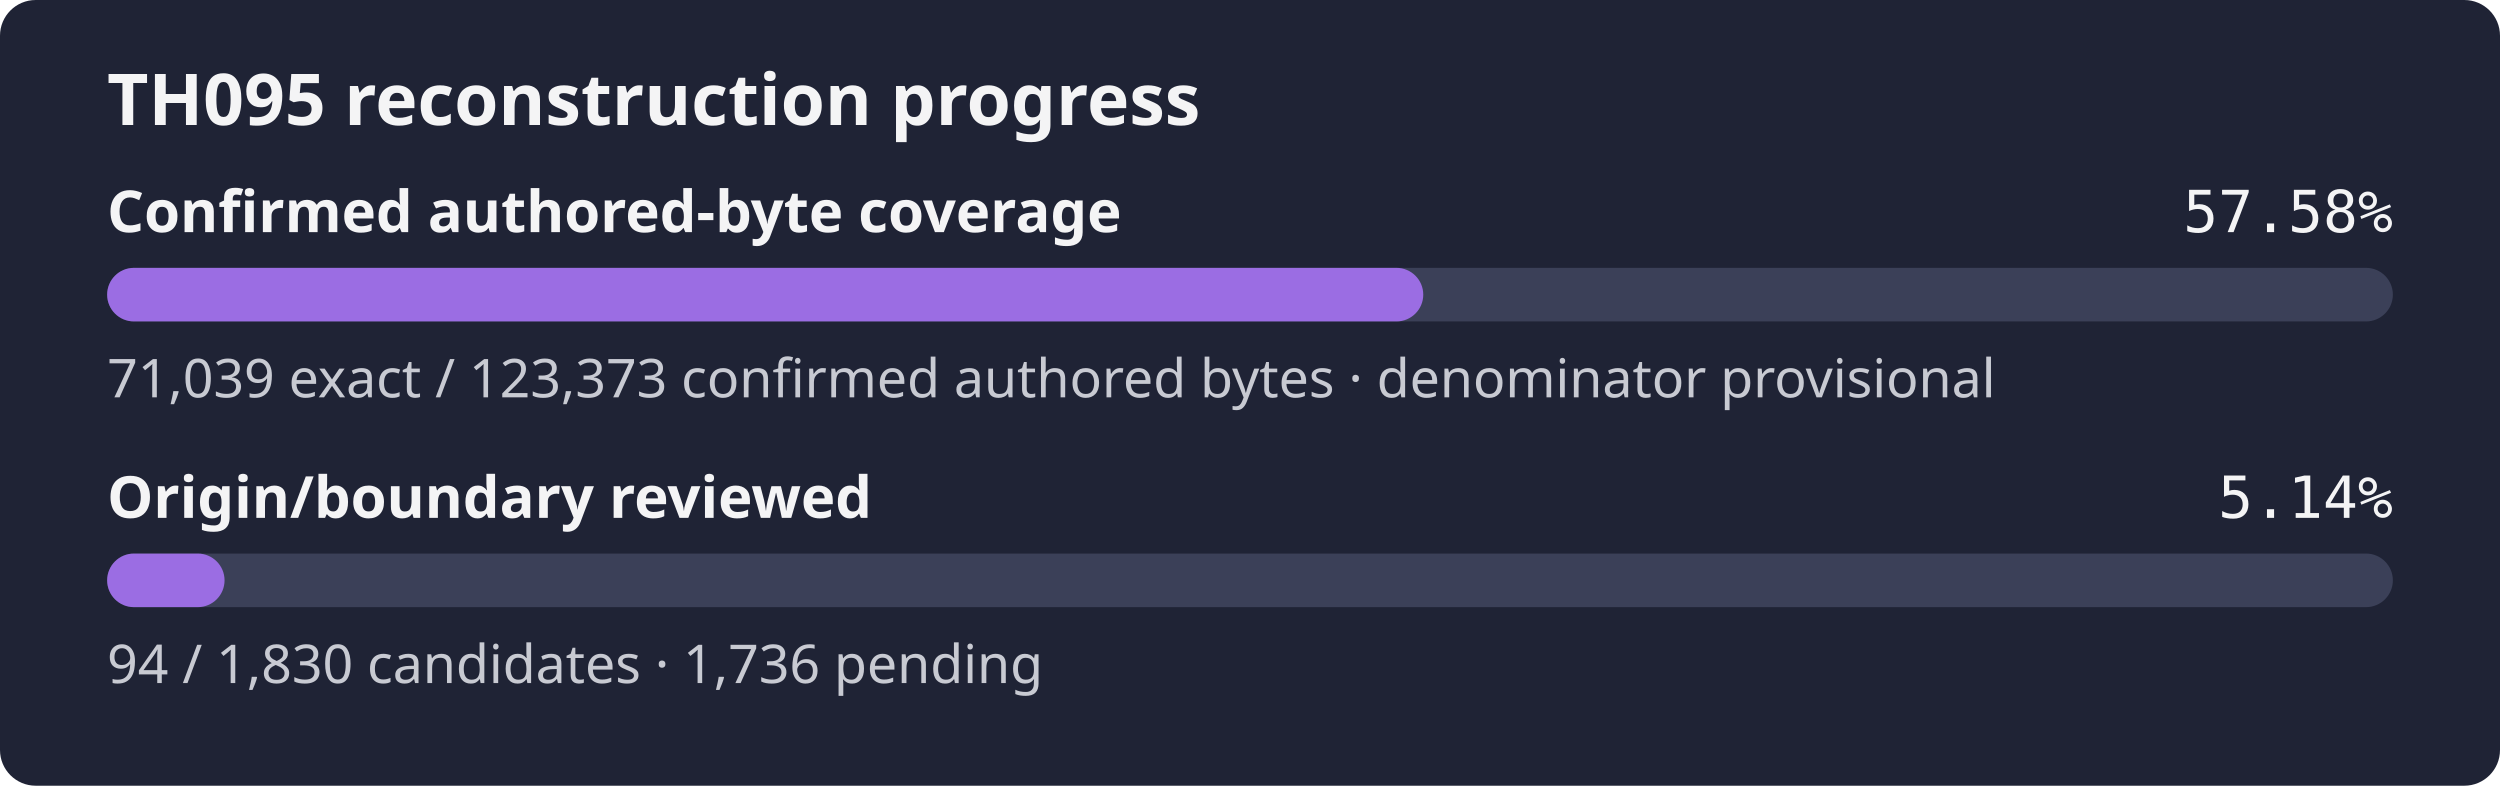
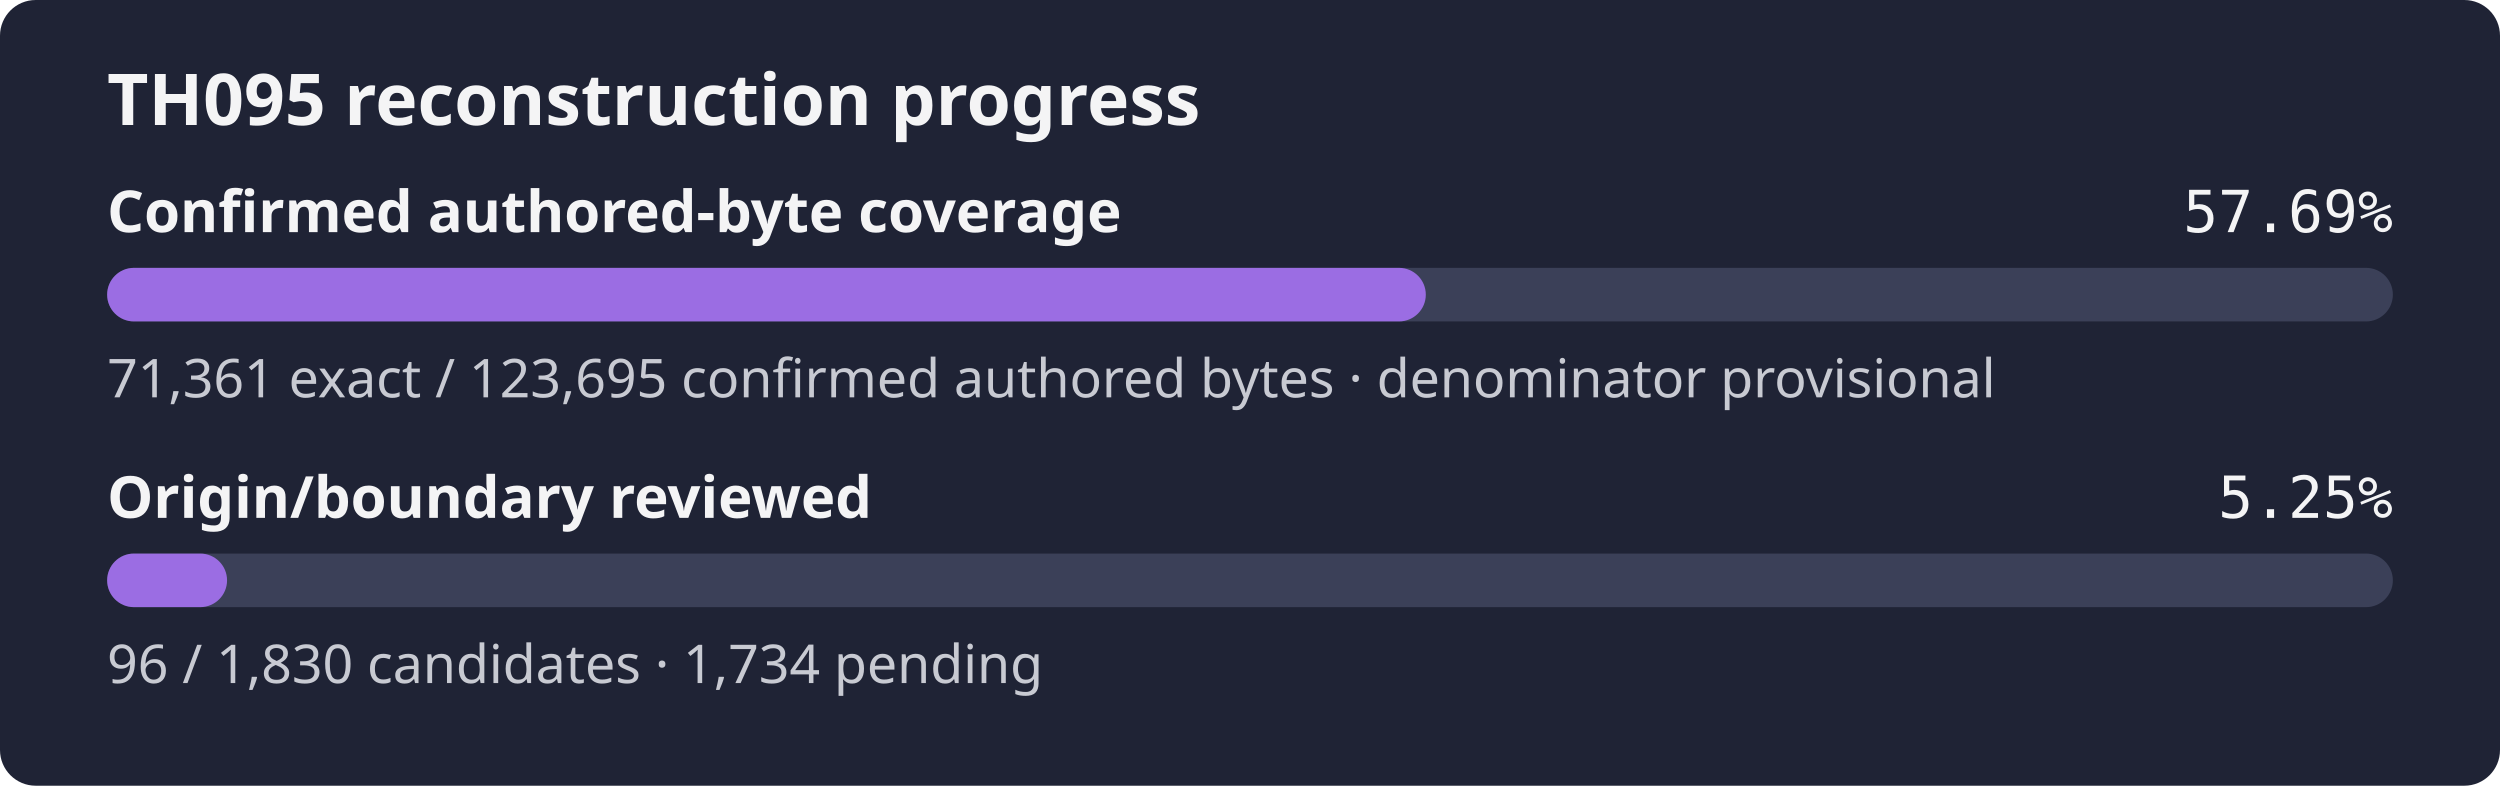
- <svg xmlns="http://www.w3.org/2000/svg" width="560" height="176" role="img" aria-label="TH095 reconstruction progress: 57.58% of the confirmed authored-byte set is exact, origin review 5.14%">
+ <svg xmlns="http://www.w3.org/2000/svg" width="560" height="176" role="img" aria-label="TH095 reconstruction progress: 57.69% of the confirmed authored-byte set is exact, origin review 5.25%">
  <rect width="560" height="176" rx="8" fill="#1f2335" />
  <text x="24" y="28" fill="#f4f4f5" font-family="sans-serif" font-size="16" font-weight="600">TH095 reconstruction progress</text>
  <text x="24" y="52" fill="#f4f4f5" font-family="sans-serif" font-size="13" font-weight="600">Confirmed authored-byte coverage</text>
-   <text x="536" y="52" fill="#f4f4f5" text-anchor="end" font-family="monospace" font-size="13">57.58%</text>
+   <text x="536" y="52" fill="#f4f4f5" text-anchor="end" font-family="monospace" font-size="13">57.69%</text>
  <rect x="24" y="60" width="512" height="12" rx="6" fill="#3b4058" />
-   <rect x="24" y="60" width="294.81" height="12" rx="6" fill="#9b6de3" />
-   <text x="24" y="89" fill="#c8cad2" font-family="sans-serif" font-size="12">71,039 exact / 123,373 confirmed authored bytes · denominator provisional</text>
+   <rect x="24" y="60" width="295.38" height="12" rx="6" fill="#9b6de3" />
+   <text x="24" y="89" fill="#c8cad2" font-family="sans-serif" font-size="12">71,361 exact / 123,695 confirmed authored bytes · denominator provisional</text>
  <text x="24" y="116" fill="#f4f4f5" font-family="sans-serif" font-size="13" font-weight="600">Origin/boundary reviewed</text>
-   <text x="536" y="116" fill="#f4f4f5" text-anchor="end" font-family="monospace" font-size="13">5.14%</text>
+   <text x="536" y="116" fill="#f4f4f5" text-anchor="end" font-family="monospace" font-size="13">5.25%</text>
  <rect x="24" y="124" width="512" height="12" rx="6" fill="#3b4058" />
-   <rect x="24" y="124" width="26.30" height="12" rx="6" fill="#9b6de3" />
-   <text x="24" y="153" fill="#c8cad2" font-family="sans-serif" font-size="12">94 / 1,830 candidates · 1,736 pending</text>
+   <rect x="24" y="124" width="26.86" height="12" rx="6" fill="#9b6de3" />
+   <text x="24" y="153" fill="#c8cad2" font-family="sans-serif" font-size="12">96 / 1,830 candidates · 1,734 pending</text>
</svg>
